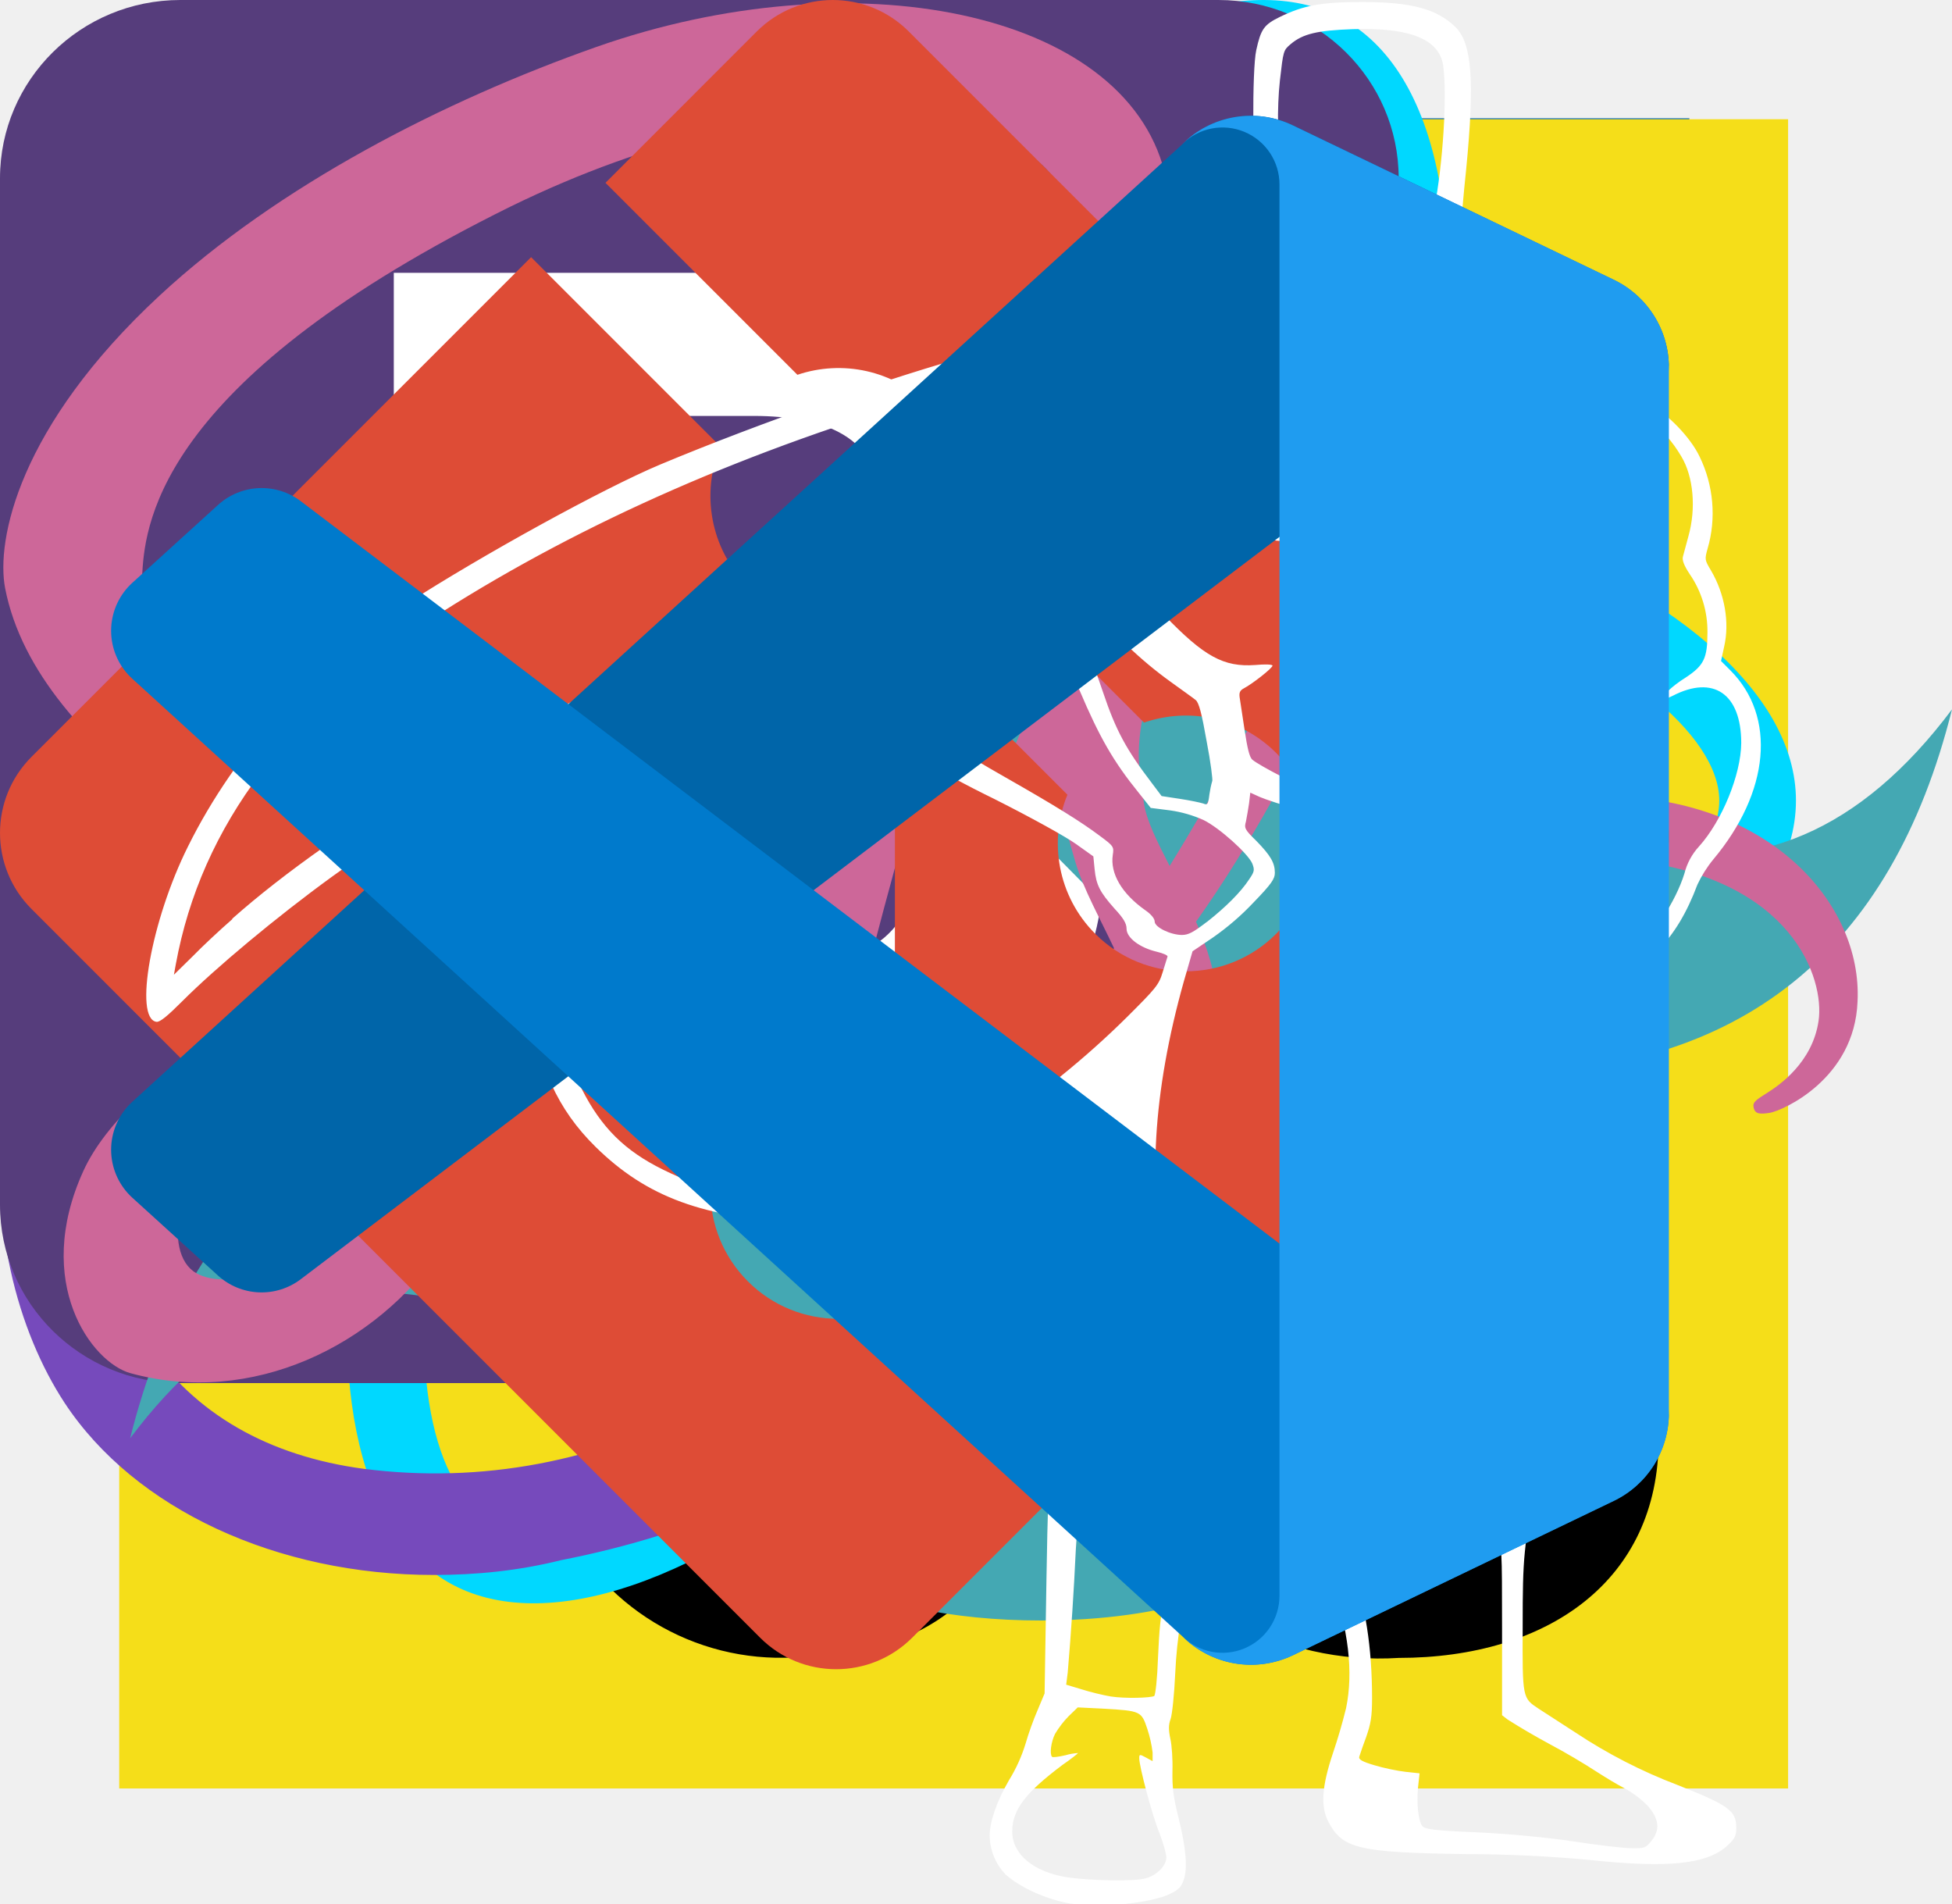
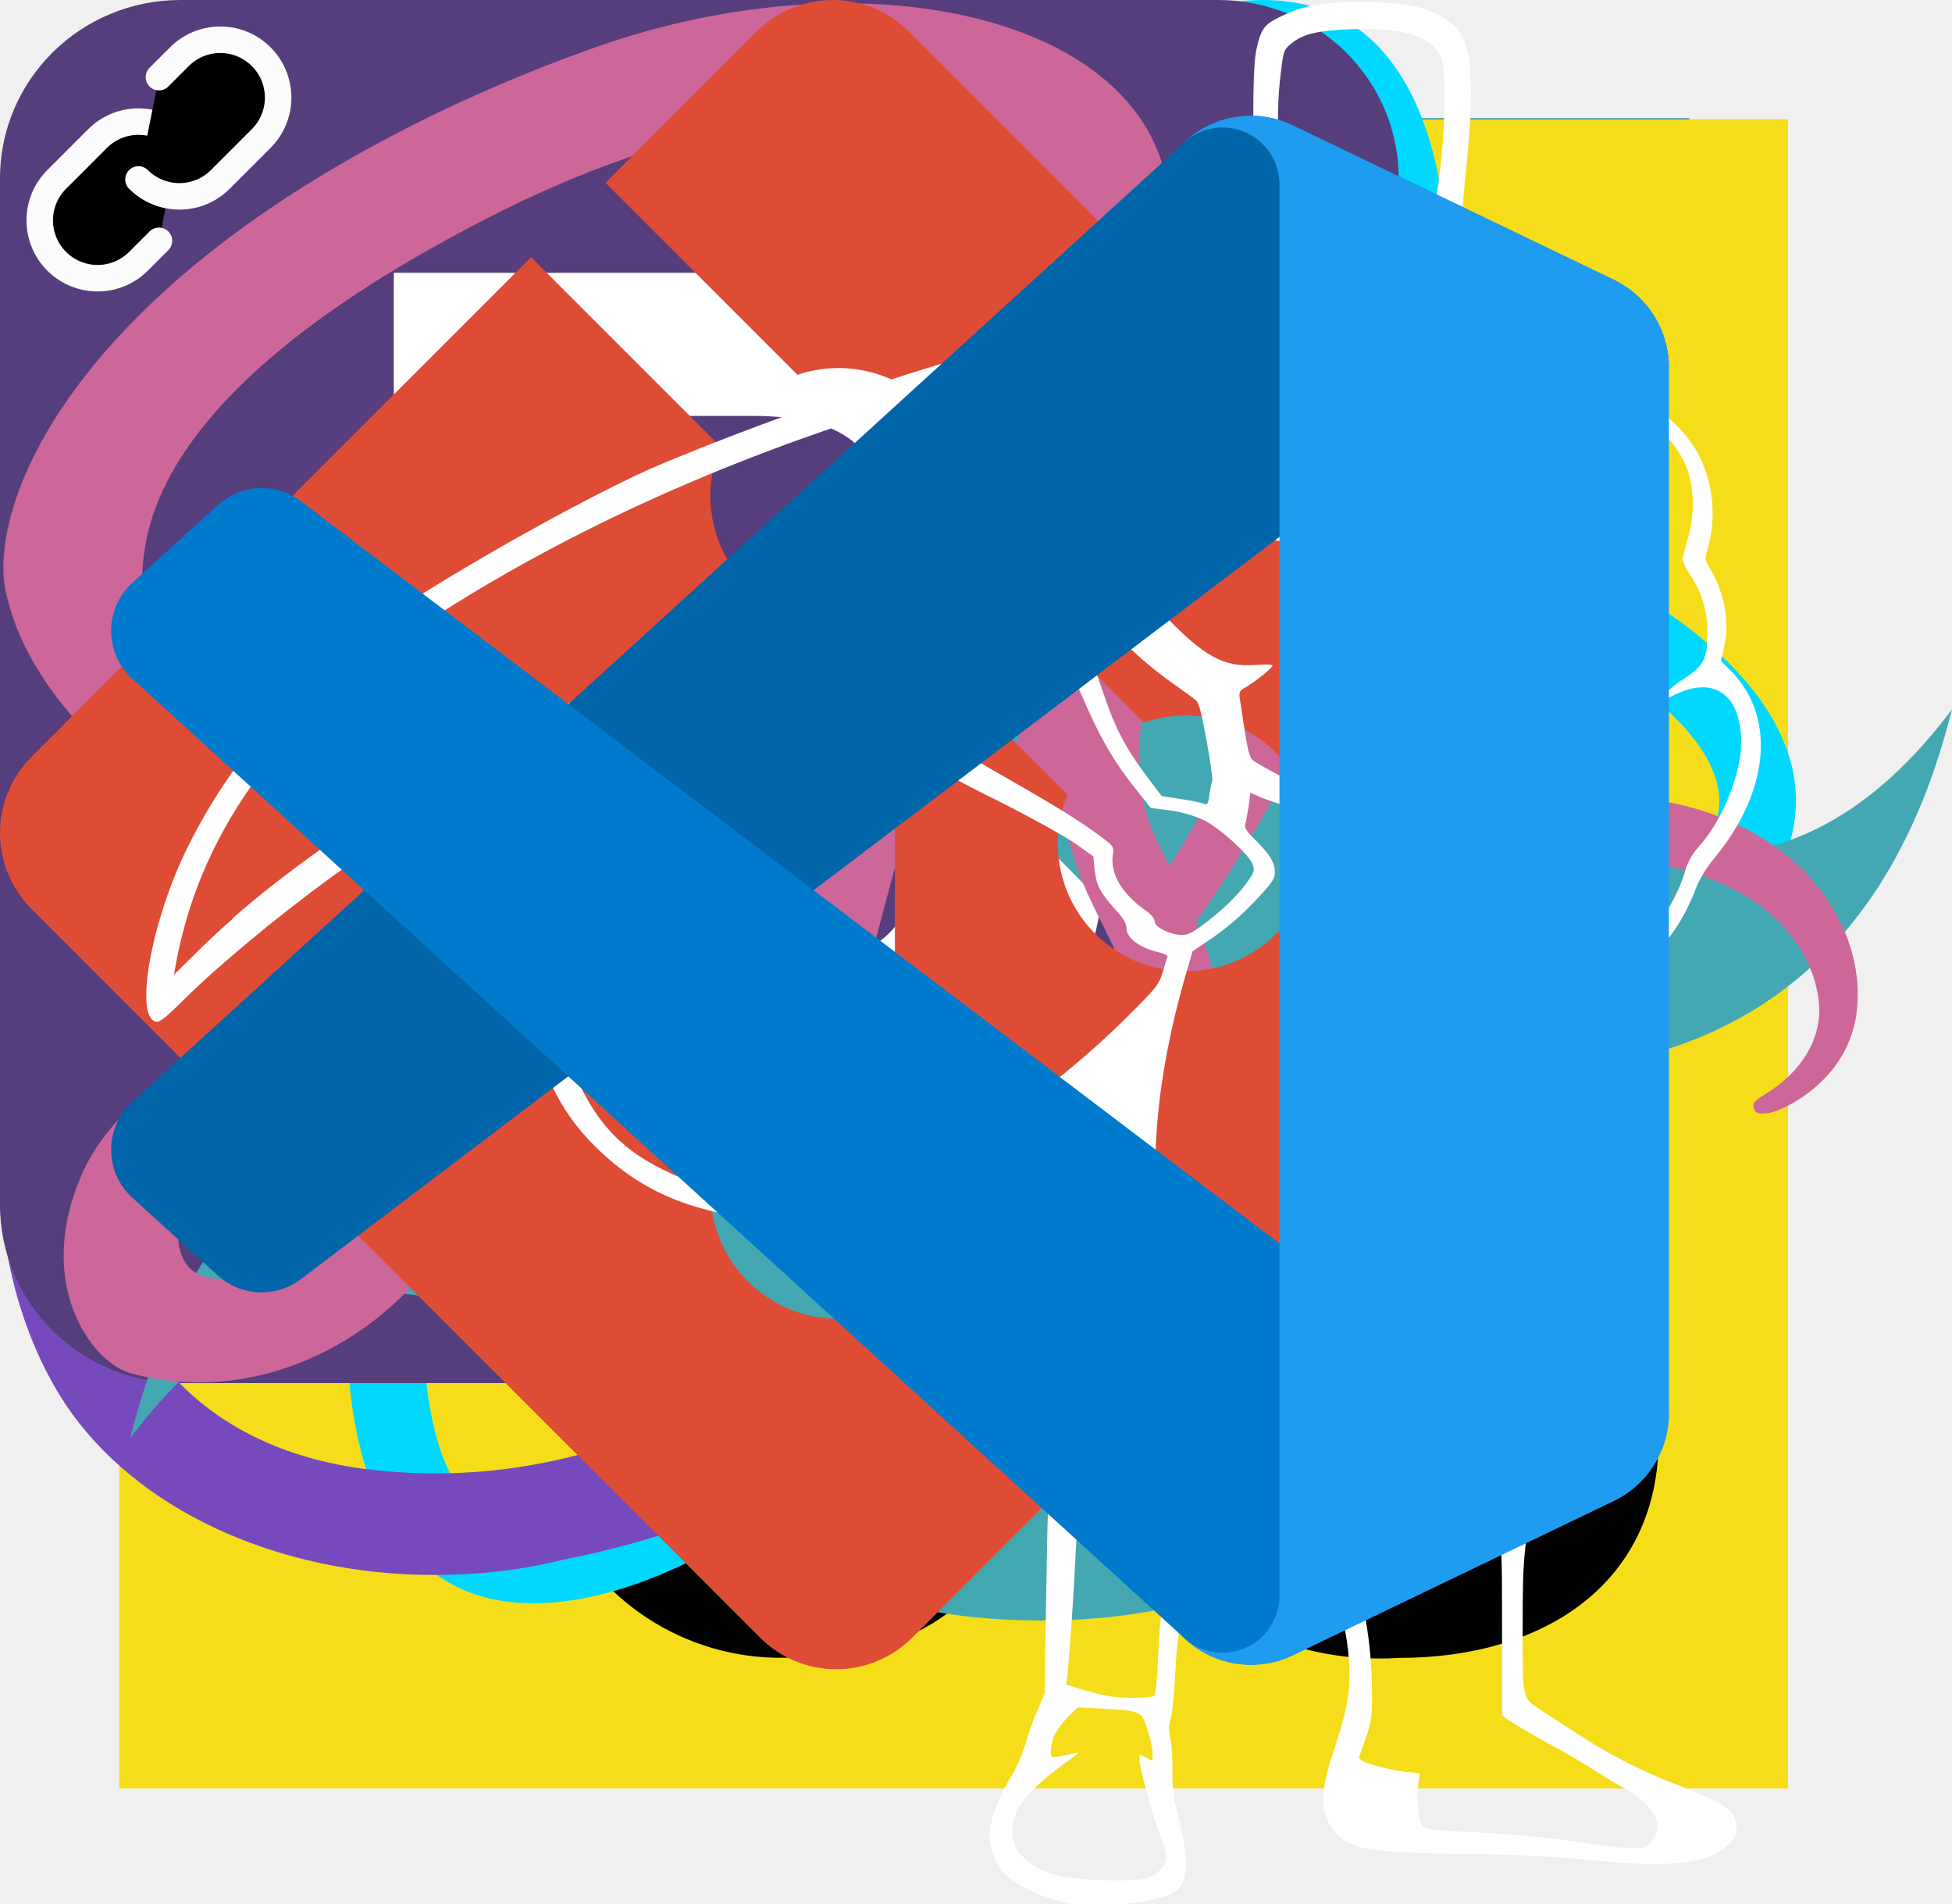
<svg xmlns="http://www.w3.org/2000/svg">
  <g id="github">
    <path d="M15.5 6C9.699 6 5 10.588 5 16.253C5 20.79 8.006 24.622 12.179 25.98C12.704 26.07 12.901 25.762 12.901 25.493C12.901 25.25 12.888 24.442 12.888 23.584C10.25 24.058 9.568 22.956 9.357 22.379C9.239 22.084 8.727 21.174 8.281 20.931C7.914 20.739 7.389 20.264 8.268 20.252C9.095 20.239 9.686 20.995 9.883 21.302C10.828 22.853 12.337 22.418 12.941 22.148C13.033 21.482 13.308 21.033 13.61 20.777C11.274 20.521 8.832 19.636 8.832 15.715C8.832 14.6 9.239 13.677 9.909 12.959C9.804 12.703 9.436 11.652 10.014 10.242C10.014 10.242 10.893 9.973 12.901 11.293C13.741 11.062 14.634 10.947 15.526 10.947C16.419 10.947 17.311 11.062 18.151 11.293C20.159 9.96 21.039 10.242 21.039 10.242C21.616 11.652 21.249 12.703 21.144 12.959C21.813 13.677 22.22 14.587 22.22 15.715C22.22 19.649 19.766 20.521 17.429 20.777C17.81 21.098 18.138 21.713 18.138 22.674C18.138 24.045 18.125 25.147 18.125 25.493C18.125 25.762 18.322 26.083 18.847 25.98C20.931 25.294 22.743 23.985 24.026 22.24C25.309 20.495 26 18.401 26 16.253C26 10.588 21.301 6 15.5 6Z" fill="#A7A7A7" />
  </g>
  <g id="linkedin">
    <path d="M4 5.719C4 4.769 4.789 4 5.763 4H26.238C27.211 4 28 4.769 28 5.719V26.281C28 27.23 27.211 28 26.238 28H5.763C4.789 28 4 27.23 4 26.281V5.719ZM11.415 24.091V13.254H7.813V24.091H11.415ZM9.614 11.773C10.87 11.773 11.652 10.942 11.652 9.901C11.629 8.838 10.871 8.029 9.639 8.029C8.405 8.029 7.6 8.839 7.6 9.901C7.6 10.942 8.382 11.773 9.591 11.773H9.614ZM16.977 24.091V18.038C16.977 17.715 17 17.39 17.096 17.16C17.356 16.513 17.948 15.842 18.945 15.842C20.248 15.842 20.768 16.835 20.768 18.294V24.091H24.37V17.875C24.37 14.545 22.594 12.997 20.224 12.997C18.313 12.997 17.456 14.047 16.977 14.787V14.824H16.953C16.96 14.812 16.968 14.799 16.977 14.787V13.254H13.377C13.421 14.271 13.377 24.091 13.377 24.091H16.977Z" fill="#A7A7A7" />
  </g>
  <g id="telegram">
    <path d="M27 15.5C27 18.55 25.788 21.475 23.632 23.632C21.475 25.788 18.55 27 15.5 27C12.45 27 9.525 25.788 7.368 23.632C5.212 21.475 4 18.55 4 15.5C4 12.45 5.212 9.525 7.368 7.368C9.525 5.212 12.45 4 15.5 4C18.55 4 21.475 5.212 23.632 7.368C25.788 9.525 27 12.45 27 15.5ZM15.913 12.49C14.794 12.956 12.557 13.919 9.205 15.379C8.662 15.595 8.376 15.808 8.35 16.015C8.307 16.364 8.745 16.502 9.342 16.69L9.593 16.769C10.18 16.96 10.97 17.183 11.38 17.192C11.754 17.201 12.169 17.048 12.628 16.732C15.76 14.617 17.377 13.549 17.478 13.526C17.55 13.509 17.651 13.489 17.717 13.549C17.784 13.608 17.777 13.722 17.77 13.752C17.727 13.937 16.006 15.536 15.116 16.364C14.839 16.623 14.642 16.805 14.602 16.847C14.513 16.938 14.423 17.027 14.331 17.114C13.785 17.64 13.377 18.034 14.353 18.678C14.823 18.989 15.2 19.243 15.575 19.499C15.983 19.778 16.391 20.055 16.92 20.403C17.054 20.49 17.183 20.583 17.308 20.672C17.784 21.011 18.214 21.316 18.742 21.267C19.049 21.238 19.367 20.951 19.528 20.088C19.909 18.052 20.658 13.64 20.83 11.821C20.841 11.67 20.834 11.518 20.812 11.369C20.798 11.248 20.739 11.136 20.648 11.057C20.517 10.966 20.361 10.92 20.202 10.923C19.771 10.93 19.105 11.162 15.913 12.49Z" fill="#A7A7A7" />
  </g>
  <g id="html">
    <path d="M22.133 102.004L13.706 7.5H106.294L97.856 101.989L59.944 112.5L22.133 102.004Z" fill="#E44F26" />
    <path d="M60 104.468L90.638 95.974L97.845 15.229H60V104.468Z" fill="#F1662A" />
    <path d="M60 50.276H44.663L43.605 38.407H60V26.816H30.938L31.215 29.929L34.061 61.867H60V50.276ZM60 80.377L59.947 80.392L47.04 76.909L46.215 67.665H34.579L36.203 85.86L59.947 92.453L60 92.438V80.377Z" fill="#EBEBEB" />
    <path d="M59.959 50.276V61.867H74.231L72.889 76.901L59.959 80.389V92.449L83.722 85.86L83.895 83.903L86.618 53.389L86.903 50.276H59.959ZM59.959 26.816V38.407H87.956L88.189 35.805L88.718 29.929L88.995 26.816H59.959Z" fill="white" />
  </g>
  <g id="css">
    <path d="M22.133 101.154L13.71 7.438H106.29L97.856 101.139L59.944 111.562L22.133 101.154Z" fill="#1572B6" />
    <path d="M60 103.597L90.638 95.174L97.845 15.102H60V103.597Z" fill="#33A9DC" />
    <path d="M60 49.054H75.338L76.395 37.284H60V25.79H89.062L88.785 28.872L85.939 60.549H60V49.054Z" fill="white" />
    <path d="M60.071 78.904L60.019 78.919L47.111 75.461L46.286 66.294H34.65L36.274 84.341L60.015 90.879L60.071 90.864V78.904Z" fill="#EBEBEB" />
    <path d="M74.351 60.062L72.956 75.453L60.03 78.912V90.871L83.79 84.341L83.966 82.4L85.98 60.062H74.351Z" fill="white" />
    <path d="M60.041 25.79V37.284H32.044L31.811 34.7L31.282 28.872L31.005 25.79H60.041ZM60 49.054V60.549H47.254L47.021 57.964L46.496 52.137L46.219 49.054H60Z" fill="#EBEBEB" />
  </g>
  <g id="js">
    <path d="M7.5 7.5H112.5V112.5H7.5V7.5Z" fill="#F5DE19" />
    <path d="M78.034 89.531C78.928 91.349 80.318 92.876 82.043 93.938C83.768 94.999 85.758 95.552 87.784 95.531C91.871 95.531 94.485 93.487 94.485 90.656C94.485 87.281 91.8 86.074 87.3 84.105L84.832 83.047C77.707 80.014 72.983 76.215 72.983 68.183C72.983 60.784 78.608 55.148 87.431 55.148C90.288 54.941 93.142 55.581 95.637 56.986C98.132 58.391 100.159 60.499 101.464 63.049L93.75 67.98C93.248 66.716 92.373 65.635 91.242 64.879C90.111 64.124 88.776 63.73 87.416 63.75C86.823 63.691 86.224 63.755 85.657 63.94C85.09 64.125 84.567 64.427 84.123 64.824C83.679 65.222 83.323 65.709 83.077 66.252C82.831 66.795 82.701 67.384 82.695 67.98C82.695 70.939 84.529 72.139 88.763 73.98L91.23 75.037C99.615 78.634 104.355 82.297 104.355 90.536C104.355 99.42 97.376 104.287 88.005 104.287C84.354 104.52 80.713 103.691 77.522 101.901C74.332 100.11 71.727 97.434 70.024 94.196L78.034 89.531ZM43.178 90.386C44.726 93.135 46.136 95.46 49.526 95.46C52.766 95.46 54.814 94.192 54.814 89.261V55.71H64.68V89.392C64.68 99.608 58.68 104.257 49.946 104.257C46.859 104.426 43.793 103.657 41.151 102.051C38.51 100.444 36.416 98.076 35.145 95.257L43.178 90.386Z" fill="black" />
  </g>
  <g id="react" clip-path="url(#clip0_2_5870)">
    <path d="M92.906 32.703C91.703 32.289 90.49 31.905 89.269 31.552C89.474 30.711 89.663 29.879 89.831 29.062C92.584 15.648 90.784 4.842 84.636 1.284C78.742 -2.127 69.102 1.43 59.366 9.933C58.406 10.773 57.468 11.637 56.552 12.524C55.939 11.934 55.315 11.356 54.68 10.789C44.477 1.696 34.249 -2.136 28.108 1.432C22.219 4.854 20.475 15.013 22.954 27.725C23.2 28.985 23.479 30.237 23.789 31.482C22.341 31.895 20.944 32.334 19.607 32.802C7.644 36.988 0.005 43.548 0.005 50.353C0.005 57.381 8.206 64.43 20.666 68.704C21.676 69.049 22.695 69.369 23.721 69.663C23.388 71.004 23.092 72.354 22.834 73.711C20.471 86.204 22.316 96.122 28.189 99.522C34.255 103.033 44.437 99.425 54.351 90.727C55.154 90.02 55.941 89.293 56.708 88.546C57.7 89.507 58.719 90.439 59.763 91.343C69.366 99.636 78.85 102.985 84.718 99.576C90.778 96.055 92.748 85.4 90.191 72.436C89.989 71.42 89.763 70.409 89.513 69.405C90.228 69.192 90.93 68.973 91.614 68.746C104.567 64.439 112.995 57.475 112.995 50.353C112.995 43.523 105.109 36.919 92.906 32.703ZM90.096 64.147C89.478 64.353 88.844 64.551 88.198 64.743C86.768 60.2 84.839 55.368 82.477 50.376C84.731 45.504 86.586 40.734 87.976 36.22C89.132 36.556 90.253 36.91 91.335 37.283C101.791 40.896 108.169 46.237 108.169 50.353C108.169 54.737 101.281 60.428 90.096 64.147ZM85.456 73.376C86.587 79.109 86.748 84.292 85.999 88.344C85.326 91.984 83.973 94.412 82.299 95.384C78.739 97.453 71.124 94.764 62.911 87.671C61.94 86.831 60.993 85.963 60.07 85.07C63.254 81.576 66.436 77.513 69.541 73.001C75.004 72.514 80.164 71.719 84.844 70.633C85.069 71.543 85.273 72.457 85.456 73.376ZM38.526 95.026C35.047 96.259 32.276 96.295 30.601 95.325C27.037 93.263 25.555 85.298 27.576 74.615C27.817 73.353 28.092 72.097 28.401 70.85C33.029 71.878 38.152 72.617 43.627 73.062C46.754 77.478 50.028 81.536 53.327 85.089C52.626 85.77 51.908 86.434 51.175 87.079C46.79 90.925 42.397 93.654 38.526 95.026ZM22.228 64.12C16.718 62.23 12.168 59.774 9.049 57.093C6.247 54.685 4.832 52.293 4.832 50.353C4.832 46.224 10.966 40.956 21.196 37.377C22.438 36.943 23.737 36.533 25.086 36.148C26.5 40.764 28.354 45.59 30.593 50.471C28.325 55.423 26.444 60.327 25.016 64.997C24.08 64.728 23.15 64.436 22.228 64.12ZM27.691 26.795C25.568 15.903 26.978 7.687 30.527 5.625C34.307 3.429 42.665 6.56 51.475 14.412C52.05 14.925 52.615 15.448 53.171 15.982C49.888 19.52 46.644 23.548 43.545 27.937C38.231 28.431 33.145 29.225 28.468 30.289C28.18 29.131 27.921 27.966 27.691 26.795V26.795ZM76.43 38.874C75.326 36.959 74.18 35.068 72.994 33.203C76.599 33.66 80.053 34.267 83.297 35.01C82.323 38.143 81.109 41.418 79.681 44.775C78.636 42.787 77.553 40.819 76.43 38.874ZM56.554 19.444C58.781 21.865 61.01 24.568 63.204 27.5C58.755 27.29 54.298 27.289 49.849 27.498C52.044 24.592 54.293 21.893 56.554 19.444ZM36.551 38.907C35.443 40.837 34.379 42.792 33.361 44.771C31.956 41.425 30.753 38.136 29.771 34.958C32.995 34.235 36.433 33.643 40.015 33.194C38.816 35.071 37.661 36.975 36.551 38.907V38.907ZM40.118 67.857C36.417 67.442 32.927 66.881 29.704 66.177C30.702 62.943 31.931 59.583 33.367 56.165C34.389 58.146 35.457 60.103 36.57 62.033C37.715 64.018 38.901 65.962 40.118 67.857ZM56.688 81.603C54.4 79.126 52.118 76.385 49.889 73.437C52.053 73.522 54.258 73.566 56.5 73.566C58.803 73.566 61.08 73.514 63.321 73.414C61.12 76.415 58.899 79.159 56.688 81.603ZM79.726 55.991C81.237 59.446 82.51 62.788 83.52 65.967C80.244 66.717 76.707 67.321 72.98 67.77C74.175 65.87 75.331 63.946 76.449 62C77.586 60.022 78.678 58.018 79.726 55.991ZM72.268 59.579C70.556 62.563 68.749 65.491 66.847 68.357C63.404 68.602 59.953 68.724 56.5 68.722C52.984 68.722 49.563 68.612 46.27 68.397C44.319 65.538 42.477 62.605 40.747 59.606H40.748C39.026 56.623 37.418 53.575 35.926 50.469C37.414 47.362 39.017 44.312 40.733 41.327L40.733 41.327C42.448 38.341 44.275 35.421 46.211 32.573C49.572 32.318 53.017 32.185 56.5 32.185H56.5C59.998 32.185 63.449 32.32 66.808 32.577C68.724 35.419 70.54 38.33 72.252 41.301C73.974 44.28 75.598 47.315 77.123 50.4C75.614 53.517 73.994 56.578 72.268 59.579ZM82.225 5.481C86.009 7.671 87.48 16.503 85.103 28.084C84.951 28.823 84.781 29.576 84.596 30.339C79.907 29.253 74.817 28.445 69.487 27.943C66.383 23.506 63.166 19.472 59.936 15.979C60.782 15.161 61.649 14.363 62.535 13.587C70.877 6.301 78.673 3.425 82.225 5.481ZM56.5 40.226C62.072 40.226 66.59 44.76 66.59 50.353C66.59 55.946 62.072 60.48 56.5 60.48C50.928 60.48 46.41 55.946 46.41 50.353C46.41 44.76 50.928 40.226 56.5 40.226Z" fill="#00D8FF" />
  </g>
  <defs>
    <clipPath id="clip0_2_5870">
      <rect width="113" height="101" fill="white" />
    </clipPath>
  </defs>
  <g>
    <path d="M72.697 69.563C76.569 69.162 79.506 65.824 79.373 61.818C79.239 57.813 75.901 54.609 71.896 54.609H71.629C67.49 54.742 64.286 58.214 64.419 62.352C64.553 64.355 65.354 66.091 66.555 67.293C62.016 76.239 55.073 82.781 44.659 88.255C37.583 91.993 30.24 93.329 22.897 92.394C16.889 91.593 12.216 88.923 9.278 84.516C5.006 77.974 4.606 70.897 8.211 63.821C10.748 58.748 14.752 55.009 17.289 53.14C16.755 51.404 15.954 48.467 15.554 46.331C-3.806 60.35 -1.803 79.309 4.072 88.255C8.477 94.931 17.423 99.07 27.303 99.07C29.973 99.07 32.643 98.803 35.313 98.136C52.403 94.797 65.354 84.65 72.697 69.563ZM96.195 53.007C86.048 41.123 71.095 34.581 54.005 34.581H51.869C50.668 32.178 48.131 30.575 45.327 30.575H45.06C40.921 30.709 37.717 34.18 37.85 38.32C37.984 42.325 41.322 45.529 45.327 45.529H45.594C48.531 45.396 51.068 43.527 52.136 40.99H54.539C64.686 40.99 74.299 43.927 82.978 49.668C89.653 54.075 94.46 59.816 97.13 66.759C99.4 72.366 99.266 77.841 96.863 82.514C93.125 89.59 86.85 93.462 78.572 93.462C73.231 93.462 68.158 91.86 65.487 90.658C64.019 91.993 61.348 94.129 59.479 95.465C65.221 98.135 71.095 99.604 76.703 99.604C89.52 99.604 98.999 92.528 102.604 85.451C106.476 77.707 106.209 64.355 96.195 53.007ZM28.371 71.832C28.505 75.838 31.842 79.042 35.847 79.042H36.115C40.254 78.909 43.458 75.437 43.324 71.298C43.191 67.292 39.853 64.088 35.847 64.088H35.581C35.313 64.088 34.913 64.088 34.646 64.221C29.172 55.142 26.902 45.262 27.704 34.581C28.237 26.57 30.908 19.627 35.581 13.885C39.453 8.945 46.929 6.542 52.003 6.409C66.155 6.141 72.163 23.766 72.564 30.842C74.299 31.243 77.237 32.178 79.239 32.845C77.637 11.216 64.286 0 51.469 0C39.452 0 28.371 8.679 23.965 21.496C17.823 38.587 21.829 55.009 29.305 67.96C28.638 68.895 28.237 70.364 28.371 71.832V71.832Z" fill="#764ABC" />
  </g>
  <g id="bootstrap" clip-path="url(#clip0_2_5874)">
    <path d="M0 75.782C0 81.978 5.08 87 11.347 87H76.653C82.92 87 88 81.977 88 75.782V11.218C88 5.022 82.92 0 76.653 0H11.347C5.08 0 0 5.023 0 11.218V75.782V75.782Z" fill="#563D7C" />
    <path d="M36.492 38.483V26.163H47.461C48.506 26.163 49.513 26.249 50.483 26.421C51.453 26.593 52.312 26.9 53.058 27.343C53.804 27.786 54.401 28.401 54.849 29.188C55.297 29.975 55.521 30.983 55.521 32.212C55.521 34.425 54.849 36.024 53.506 37.008C52.163 37.992 50.446 38.483 48.357 38.483H36.492ZM24.776 17.162V69.838H50.596C52.983 69.838 55.309 69.543 57.573 68.953C59.837 68.362 61.851 67.453 63.617 66.223C65.383 64.993 66.789 63.407 67.834 61.465C68.879 59.522 69.401 57.222 69.401 54.566C69.401 51.271 68.592 48.455 66.975 46.119C65.359 43.783 62.908 42.147 59.625 41.213C62.013 40.082 63.816 38.631 65.035 36.86C66.254 35.09 66.864 32.877 66.864 30.22C66.864 27.761 66.453 25.696 65.632 24.023C64.811 22.351 63.655 21.011 62.162 20.003C60.67 18.994 58.879 18.269 56.789 17.826C54.7 17.383 52.386 17.162 49.849 17.162H24.776ZM36.492 60.837V46.377H49.252C51.789 46.377 53.829 46.955 55.372 48.111C56.914 49.267 57.685 51.197 57.685 53.902C57.685 55.28 57.449 56.411 56.976 57.296C56.503 58.181 55.869 58.882 55.073 59.399C54.277 59.915 53.356 60.284 52.312 60.505C51.267 60.726 50.173 60.837 49.028 60.837H36.492Z" fill="white" />
  </g>
  <defs>
    <clipPath id="clip0_2_5874">
      <rect width="88" height="87" fill="white" />
    </clipPath>
  </defs>
  <g id="tailwind">
    <path d="M36.844 56.084C40.665 40.801 50.217 33.159 65.5 33.159C88.425 33.159 91.291 50.353 102.753 53.219C110.395 55.129 117.081 52.264 122.812 44.622C118.992 59.905 109.44 67.547 94.156 67.547C71.231 67.547 68.366 50.353 56.903 47.487C49.261 45.577 42.575 48.443 36.844 56.084ZM8.188 90.472C12.008 75.189 21.56 67.547 36.844 67.547C59.769 67.547 62.634 84.741 74.097 87.606C81.739 89.517 88.425 86.651 94.156 79.009C90.335 94.293 80.783 101.934 65.5 101.934C42.575 101.934 39.709 84.741 28.247 81.875C20.605 79.965 13.919 82.83 8.188 90.472Z" fill="#44A8B3" />
  </g>
  <g id="sass" clip-path="url(#clip0_2_5872)">
    <path d="M100.673 50.077C96.603 50.097 93.065 51.069 90.103 52.506C89.016 50.372 87.93 48.471 87.738 47.076C87.525 45.449 87.269 44.456 87.525 42.512C87.781 40.568 88.931 37.8 88.91 37.589C88.889 37.378 88.654 36.385 86.31 36.364C83.966 36.343 81.941 36.807 81.707 37.42C81.472 38.033 81.025 39.427 80.727 40.864C80.322 42.977 76.039 50.52 73.588 54.471C72.799 52.929 72.117 51.577 71.968 50.499C71.755 48.872 71.499 47.879 71.755 45.935C72.011 43.991 73.162 41.224 73.14 41.012C73.119 40.801 72.884 39.807 70.54 39.787C68.196 39.765 66.171 40.23 65.937 40.843C65.703 41.456 65.447 42.892 64.957 44.287C64.467 45.682 58.777 58.275 57.285 61.529C56.682 62.845 56.05 64.149 55.389 65.438C55.389 65.438 55.367 65.501 55.303 65.607C55.095 66.011 54.882 66.412 54.664 66.811V66.832C54.344 67.403 54.004 67.931 53.833 67.931C53.705 67.931 53.471 66.41 53.876 64.339C54.728 59.965 56.752 53.162 56.731 52.929C56.731 52.802 57.115 51.619 55.41 51.006C53.748 50.393 53.151 51.407 53.002 51.407C52.853 51.407 52.746 51.767 52.746 51.767C52.746 51.767 54.6 44.118 49.209 44.118C45.842 44.118 41.196 47.773 38.894 51.069C36.278 52.481 33.664 53.897 31.052 55.317C29.795 56.014 28.495 56.711 27.28 57.366C27.195 57.282 27.11 57.176 27.024 57.092C20.503 50.182 8.442 45.301 8.953 36.026C9.145 32.645 10.317 23.77 32.118 12.995C50.061 4.226 64.339 6.656 66.811 12.044C70.348 19.735 59.161 34.018 40.62 36.089C33.545 36.871 29.837 34.166 28.9 33.152C27.92 32.095 27.77 32.032 27.408 32.243C26.811 32.561 27.195 33.511 27.408 34.06C27.962 35.497 30.242 38.033 34.099 39.28C37.509 40.378 45.799 40.991 55.836 37.145C67.067 32.835 75.847 20.855 73.268 10.818C70.689 0.634 53.641 -2.725 37.509 2.958C27.92 6.339 17.52 11.664 10.04 18.594C1.154 26.834 -0.253 33.997 0.322 36.998C2.39 47.647 17.201 54.577 23.125 59.712C22.826 59.88 22.549 60.029 22.315 60.156C19.353 61.613 8.058 67.466 5.245 73.657C2.049 80.672 5.757 85.701 8.208 86.376C15.815 88.469 23.636 84.708 27.834 78.495C32.032 72.283 31.521 64.212 29.582 60.514C29.56 60.472 29.539 60.43 29.496 60.388C30.264 59.944 31.052 59.479 31.819 59.035C33.23 58.209 34.658 57.413 36.103 56.648C35.378 58.613 34.845 60.958 34.59 64.339C34.27 68.311 35.91 73.467 38.063 75.495C39.022 76.383 40.151 76.404 40.876 76.404C43.391 76.404 44.52 74.333 45.778 71.882C47.312 68.882 48.697 65.395 48.697 65.395C48.697 65.395 46.971 74.819 51.66 74.819C53.364 74.819 55.09 72.621 55.858 71.502V71.523C55.858 71.523 55.9 71.459 55.986 71.311C56.156 71.037 56.262 70.867 56.262 70.867V70.826C56.944 69.642 58.479 66.959 60.759 62.501C63.7 56.754 66.534 49.57 66.534 49.57C66.534 49.57 66.79 51.323 67.663 54.239C68.175 55.951 69.24 57.831 70.093 59.648C69.411 60.599 68.985 61.127 68.985 61.127L69.006 61.148C68.452 61.867 67.855 62.648 67.195 63.41C64.872 66.156 62.102 69.305 61.718 70.213C61.27 71.29 61.377 72.072 62.23 72.706C62.847 73.171 63.955 73.234 65.085 73.171C67.174 73.023 68.644 72.516 69.368 72.199C70.498 71.798 71.819 71.185 73.055 70.276C75.335 68.607 76.72 66.219 76.593 63.071C76.528 61.339 75.953 59.606 75.25 57.979C75.463 57.683 75.655 57.387 75.868 57.092C79.469 51.872 82.261 46.146 82.261 46.146C82.261 46.146 82.517 47.9 83.391 50.816C83.817 52.295 84.691 53.901 85.457 55.464C82.069 58.19 79.981 61.359 79.235 63.43C77.893 67.276 78.936 69.008 80.918 69.41C81.813 69.6 83.092 69.177 84.03 68.776C85.223 68.396 86.63 67.741 87.972 66.769C90.253 65.1 92.447 62.775 92.32 59.627C92.255 58.19 91.872 56.774 91.339 55.401C94.216 54.218 97.924 53.563 102.655 54.112C112.799 55.295 114.802 61.571 114.418 64.212C114.035 66.853 111.904 68.29 111.201 68.734C110.497 69.178 110.263 69.325 110.327 69.642C110.412 70.107 110.753 70.086 111.35 70.001C112.181 69.854 116.678 67.867 116.869 63.008C117.189 56.796 111.222 50.013 100.673 50.077ZM22.421 76.235C19.054 79.869 14.366 81.242 12.342 80.08C10.168 78.833 11.02 73.467 15.155 69.621C17.669 67.276 20.908 65.099 23.061 63.768C23.551 63.472 24.276 63.05 25.149 62.522C25.298 62.437 25.384 62.395 25.384 62.395L25.895 62.078C27.408 67.571 25.959 72.41 22.421 76.235ZM46.928 59.712C45.756 62.543 43.306 69.79 41.814 69.389C40.535 69.051 39.747 63.557 41.558 58.127C42.474 55.401 44.414 52.147 45.543 50.88C47.376 48.851 49.401 48.175 49.89 48.999C50.509 50.077 47.653 57.937 46.928 59.712ZM67.152 69.304C66.662 69.558 66.193 69.727 65.98 69.6C65.831 69.515 66.193 69.177 66.193 69.177C66.193 69.177 68.729 66.473 69.731 65.247C70.306 64.529 70.988 63.684 71.713 62.733V63.008C71.713 66.241 68.558 68.417 67.152 69.304H67.152ZM82.751 65.776C82.389 65.522 82.453 64.677 83.667 62.036C84.136 61 85.244 59.268 87.141 57.599C87.354 58.275 87.504 58.93 87.482 59.542C87.461 63.621 84.52 65.142 82.751 65.776Z" fill="#CD6799" />
  </g>
  <defs>
    <clipPath id="clip0_2_5872">
      <rect width="117" height="87" fill="white" />
    </clipPath>
  </defs>
  <g id="git" clip-path="url(#clip0_2_5868)">
    <path d="M103.02 47.822L57.176 1.98C54.537 -0.66 50.255 -0.66 47.613 1.98L38.094 11.5L50.17 23.576C52.976 22.628 56.194 23.264 58.431 25.501C60.679 27.753 61.311 30.998 60.339 33.813L71.978 45.452C74.793 44.482 78.042 45.109 80.291 47.362C83.434 50.504 83.434 55.596 80.291 58.74C77.147 61.884 72.055 61.884 68.909 58.74C66.545 56.373 65.961 52.901 67.158 49.989L56.305 39.135L56.303 67.697C57.09 68.086 57.809 68.6 58.431 69.219C61.574 72.361 61.574 77.453 58.431 80.6C55.287 83.742 50.193 83.742 47.053 80.6C43.91 77.453 43.91 72.361 47.053 69.219C47.807 68.466 48.702 67.869 49.687 67.463V38.635C48.7 38.232 47.805 37.635 47.053 36.879C44.672 34.501 44.1 31.007 45.32 28.083L33.415 16.177L1.981 47.61C-0.66 50.252 -0.66 54.535 1.981 57.175L47.826 103.018C50.465 105.658 54.746 105.658 57.389 103.018L103.019 57.388C105.66 54.747 105.66 50.462 103.019 47.822" fill="#DE4C36" />
  </g>
  <defs>
    <clipPath id="clip0_2_5868">
      <rect width="105" height="105" fill="white" />
    </clipPath>
  </defs>
  <g id="greensock">
    <path d="M67.365 119.745C65.801 119.471 64.181 118.729 63.263 117.907C62.639 117.253 62.283 116.389 62.265 115.485C62.265 114.566 62.734 113.276 63.476 111.99C63.926 111.266 64.279 110.486 64.53 109.665C64.688 109.099 65.017 108.18 65.272 107.595L65.722 106.522L65.839 99.356C65.899 95.392 66.015 91.721 66.112 91.151C66.368 89.509 66.795 87.907 67.361 86.347L67.793 85.312L67.166 84.941C66.6 84.589 66.131 84.101 64.275 81.892C61.991 79.196 58.984 77.711 54.724 77.205C53.336 77.07 51.93 76.969 50.524 76.912C44.273 76.62 40.699 75.311 37.477 72.146C35.074 69.784 33.825 67.027 33.319 62.966C32.636 57.476 31.875 54.664 30.469 52.38C30.122 51.816 29.723 51.286 29.276 50.797L28.71 50.231L27.461 51.034C26.779 51.484 25.819 52.05 25.35 52.305C23.786 53.164 22.301 54.12 20.876 55.155C17.381 57.694 13.571 60.877 11.482 62.966C10.545 63.904 10.057 64.312 9.84 64.275C8.415 64.061 9.506 57.889 11.831 53.239C14.801 47.242 19.8 41.715 25.582 37.984C30.33 34.916 38.006 30.697 41.557 29.212C47.865 26.576 56.029 23.722 61.616 22.2C62.79 21.866 63.51 21.574 63.998 21.244C65.093 20.482 66.165 20.111 67.395 20.092C68.43 20.074 68.528 20.055 69.525 19.387C70.699 18.626 71.047 18.585 72.221 18.997L72.983 19.271L73.92 18.626L74.858 18L76.204 18.019C77.239 18.037 77.707 18 78.157 17.805C78.724 17.55 78.743 17.512 78.9 16.575C79.252 14.542 79.29 13.526 79.076 12.296C78.802 10.676 78.765 4.387 79.039 3.154C79.331 1.826 79.526 1.552 80.524 1.065C82.009 0.341 83.123 0.127 85.68 0.127C88.804 0.127 90.386 0.559 91.56 1.691C92.614 2.707 92.79 5.089 92.243 10.676C91.909 13.897 91.871 14.797 91.969 16.905C92.006 18.251 92.104 19.522 92.145 19.699C92.224 20.032 92.302 20.051 93.435 20.07C94.549 20.089 94.744 20.149 95.797 20.696C96.814 21.225 97.575 21.87 97.733 22.339C97.751 22.436 97.927 22.436 98.239 22.339C98.843 22.162 99.371 22.357 99.802 22.886C100.057 23.22 100.211 23.276 100.8 23.276C101.602 23.276 101.895 23.471 102.559 24.45C102.869 24.889 103.295 25.234 103.789 25.447C104.884 25.995 106.369 27.517 106.935 28.729C107.812 30.525 107.989 32.614 107.441 34.489C107.246 35.194 107.246 35.212 107.655 35.895C108.514 37.361 108.829 39.157 108.476 40.68L108.281 41.58L108.866 42.165C111.776 45.075 111.345 49.822 107.794 54.06C107.397 54.544 107.062 55.076 106.796 55.642C106.114 57.457 105.33 58.729 104.317 59.782L103.282 60.836H102.229C101.175 60.836 99.69 60.484 98.79 60.015C98.419 59.82 98.4 59.82 98.479 60.052C98.715 60.911 99.3 64.406 99.495 66.341C99.806 69.311 99.709 73.627 99.3 75.484C99.001 76.859 98.501 78.182 97.815 79.41C97.425 80.036 97.406 80.171 97.481 80.932C97.597 82.005 97.346 83.805 96.915 84.994C96.386 86.381 96.191 87.026 96.075 87.727C95.978 88.331 95.978 88.331 96.409 88.331C96.975 88.331 97.286 88.665 97.286 89.329C97.286 89.621 97.031 91.204 96.72 92.824C95.861 97.376 95.801 97.882 95.801 102.296C95.782 106.849 95.782 106.807 96.817 107.49L99.142 108.994C101.143 110.321 103.285 111.422 105.529 112.275C108.791 113.565 109.241 113.895 109.241 114.99C109.241 115.477 109.144 115.654 108.735 116.044C107.486 117.255 105.022 117.529 100.061 117C97.483 116.758 94.895 116.635 92.306 116.629C85.47 116.531 84.472 116.295 83.576 114.596C83.07 113.621 83.168 112.35 83.869 110.261C84.18 109.342 84.454 108.405 84.69 107.449C85.159 105.184 84.847 102.487 83.752 99.442L82.815 96.844C81.896 94.207 81.39 89.381 81.938 88.29C82.035 88.076 82.211 88.035 82.68 88.054L83.265 88.114L83.752 87.097C84.124 86.295 84.532 85.77 85.646 84.656L87.071 83.231L86.993 82.312C86.933 81.435 85.781 77.175 85.624 77.194C85.564 77.194 85.252 77.625 84.9 78.169C84.041 79.459 82.147 81.45 81.071 82.174C80.603 82.485 80.213 82.856 80.213 82.976C80.194 83.505 79.744 84.54 79.196 85.26C78.668 85.965 78.63 86.081 78.709 86.704C78.844 87.622 78.551 90.57 78.203 92.115C77.886 93.262 77.454 94.374 76.912 95.434C75.566 98.227 74.55 100.725 74.295 101.88C74.111 102.992 73.993 104.114 73.942 105.24C73.882 106.567 73.748 107.857 73.65 108.131C73.515 108.502 73.515 108.795 73.631 109.361C73.729 109.77 73.789 110.689 73.766 111.412C73.748 112.41 73.826 113.055 74.119 114.225C74.625 116.216 74.722 117.469 74.49 118.211C74.332 118.68 74.179 118.856 73.65 119.111C72.476 119.715 69.157 120.049 67.361 119.737L67.365 119.745ZM72.109 118.144C72.791 117.949 73.38 117.364 73.38 116.835C73.38 116.599 73.185 115.916 72.949 115.312C72.48 114.161 71.677 111.112 71.677 110.606C71.677 110.351 71.696 110.332 72.086 110.546L72.517 110.782V110.235C72.455 109.73 72.343 109.233 72.184 108.75C71.812 107.636 71.775 107.617 69.409 107.479L67.808 107.4L67.222 107.966C66.901 108.297 66.619 108.665 66.382 109.061C66.127 109.567 66.03 110.332 66.188 110.505C66.225 110.565 66.619 110.505 67.046 110.407C67.3 110.332 67.562 110.287 67.826 110.272C67.826 110.291 67.395 110.644 66.851 111.015C64.507 112.774 63.686 113.846 63.686 115.215C63.686 116.64 65.032 117.754 67.144 118.087C68.588 118.301 71.4 118.361 72.105 118.147L72.109 118.144ZM103.886 115.819C104.471 115.114 104.392 114.394 103.65 113.572C103.219 113.141 102.731 112.77 102.184 112.477C101.636 112.185 101.089 111.851 100.541 111.502C99.551 110.861 98.534 110.261 97.493 109.706C96.593 109.219 95.715 108.709 94.856 108.165L94.504 107.891V102.521C94.504 97.23 94.485 97.151 94.211 97.23C92.843 97.601 90.578 97.778 87.709 97.717L84.604 97.68L85.054 98.775C85.894 100.845 86.325 103.62 86.325 106.804C86.325 107.996 86.246 108.424 85.954 109.264C85.796 109.672 85.661 110.085 85.522 110.494C85.463 110.67 85.68 110.805 86.479 111.041C87.064 111.217 87.922 111.394 88.414 111.45L89.314 111.547L89.216 112.447C89.119 113.464 89.235 114.536 89.49 114.87C89.647 115.065 90.233 115.144 92.948 115.26C94.999 115.357 97.226 115.571 98.981 115.826C100.504 116.062 102.146 116.257 102.634 116.257C103.455 116.276 103.534 116.239 103.882 115.826L103.886 115.819ZM72.619 106.68C72.698 106.62 72.814 105.566 72.855 104.317C73.013 100.822 73.147 100.312 74.906 96.367C76.35 93.146 77.115 90.139 77.055 88.009L77.017 86.737L76.47 87.266C75.338 88.399 76.118 86.621 77.468 85.039C78.484 83.827 78.836 83.164 78.99 82.091C79.069 81.66 79.226 81.446 79.89 80.94C82.374 79.064 84.287 76.535 85.418 73.635C85.691 72.93 86.392 70.53 86.981 68.302C88.076 64.181 88.661 62.404 89.19 61.642C89.385 61.35 89.464 61.29 89.426 61.485C89.143 62.532 88.921 63.595 88.763 64.669C88.605 65.625 88.312 67.5 88.118 68.809C87.746 71.486 87.356 73.204 86.828 74.531L86.475 75.431L87.412 77.854C88.388 80.332 88.838 82.132 88.916 83.869L88.976 84.844L88.215 85.001C87.21 85.179 86.314 85.74 85.714 86.565C85.05 87.521 84.679 88.305 84.855 88.477C84.934 88.556 85.89 88.732 86.985 88.867C88.684 89.062 89.329 89.062 91.575 88.927C92.55 88.89 93.51 88.792 94.466 88.654C94.68 88.575 94.897 88.147 95.246 87.034C96.049 84.476 96.203 83.576 96.105 81.78L96.026 80.197L96.435 79.669C97.391 78.457 98.134 76.271 98.445 73.71C98.816 70.586 98.134 64.042 96.862 58.417C96.259 55.74 96.004 54.139 96.004 52.969V51.934L95.047 52.031C91.609 52.402 87.45 52.305 84.911 51.776C83.524 51.502 80.029 50.467 79.267 50.134L78.664 49.86L78.585 50.542C78.525 50.914 78.469 51.285 78.39 51.675C78.274 52.084 78.311 52.181 79.035 52.886C79.935 53.805 80.209 54.274 80.209 54.896C80.209 55.286 79.995 55.601 78.9 56.734C78.115 57.572 77.244 58.324 76.301 58.98L75.03 59.839L74.483 61.732C72.529 68.666 72.157 74.974 73.448 79.485L73.759 80.617L73.132 81.397C70.789 84.345 69.401 86.591 69.188 87.844C69.062 88.46 68.919 89.073 68.756 89.681C68.25 91.616 67.856 94.447 67.684 97.515C67.564 100.083 67.395 102.648 67.177 105.21L67.08 105.971L68.055 106.264C68.603 106.44 69.424 106.635 69.892 106.714C70.77 106.849 72.394 106.811 72.645 106.676L72.619 106.68ZM91.582 95.936C93.105 95.839 94.493 95.602 94.766 95.37C94.882 95.291 95.021 94.882 95.059 94.47L95.156 93.727L93.945 94.001C92.989 94.196 92.032 94.312 91.073 94.391C88.766 94.489 86.445 94.429 84.157 94.196C83.396 94.08 83.396 94.08 83.629 95.074C83.824 95.816 83.865 95.854 85.856 95.992C87.184 96.109 89.04 96.09 91.579 95.932L91.582 95.936ZM90.311 92.539C92.302 92.362 94.785 91.935 95.272 91.68C95.43 91.601 95.565 91.309 95.625 90.975L95.801 89.94L95.899 89.452L95.411 89.55C93.244 90 91.601 90.135 88.32 90.135C85.118 90.135 84.746 90.116 83.906 89.824C83.583 89.688 83.24 89.608 82.89 89.587C82.755 89.666 82.733 90.78 82.853 91.56C82.931 92.029 83.01 92.107 83.479 92.242C84.964 92.651 87.465 92.749 90.315 92.516L90.311 92.539ZM54.064 74.921C59.062 73.477 65.606 69.236 70.957 63.926C72.698 62.186 72.911 61.954 73.144 61.174L73.455 60.176C73.493 60.097 73.181 59.962 72.772 59.865C71.7 59.61 70.879 58.987 70.879 58.421C70.879 58.087 70.684 57.757 70.118 57.15C69.199 56.115 68.966 55.665 68.869 54.671L68.79 53.869L67.695 53.089C67.069 52.639 64.882 51.427 62.557 50.257C60.787 49.394 59.054 48.456 57.364 47.445C55.41 46.136 54.101 44.572 53.359 42.72C53.224 42.349 53.047 42.037 52.987 42.037C52.83 42.037 48.435 46.275 46.56 48.266C41.932 53.149 38.749 57.386 36.735 61.312C36.229 62.287 35.681 63.442 35.524 63.87L35.231 64.65L35.584 65.959C35.797 66.664 36.248 67.815 36.6 68.497C37.83 70.92 39.296 72.382 41.719 73.575C44.318 74.865 46.62 75.315 50.468 75.255C52.538 75.236 53.145 75.176 54.06 74.903L54.064 74.921ZM14.61 57.791C17.891 54.881 22.421 51.697 27.971 48.397C31.605 46.23 45.649 39.199 52.114 36.326C53.288 35.797 54.341 35.31 54.458 35.254C54.574 35.175 54.907 34.335 55.219 33.397C56.587 29.062 57.27 28.204 59.749 27.637C60.06 27.559 60.139 27.461 60.139 27.15C60.139 26.584 60.529 25.275 60.862 24.69C61.117 24.24 61.117 24.221 60.9 24.281C60.765 24.319 59.944 24.555 59.085 24.81C47.171 28.249 36.761 32.816 27.776 38.52C18.188 44.614 12.66 51.919 11.059 60.667L10.943 61.312L12.116 60.161C12.742 59.516 13.875 58.462 14.617 57.817L14.61 57.791ZM102.99 59.452C103.946 58.965 105.431 56.719 105.979 54.941C106.136 54.315 106.447 53.73 106.897 53.242C108.341 51.641 109.534 48.731 109.552 46.74C109.552 43.635 107.794 42.442 105.236 43.77C104.902 43.927 104.632 44.044 104.591 44.006C104.456 43.871 105.176 43.166 106.057 42.619C107.209 41.857 107.426 41.407 107.426 39.787C107.443 38.478 107.054 37.196 106.312 36.116C105.96 35.587 105.825 35.239 105.881 35.021L106.234 33.712C106.721 31.972 106.545 29.981 105.784 28.714C104.651 26.801 103.264 25.864 101.329 25.706L100.196 25.627L100.86 26.37C102.832 28.5 103.789 31.174 103.399 33.461C103.204 34.635 103.027 34.867 101.895 35.317L101.231 35.591L101.31 36.491C101.445 37.957 101.194 39.03 100.256 41.002C99.787 42 99.435 42.896 99.476 42.994C99.593 43.327 100.882 43.95 101.899 44.205L102.896 44.441L102.27 44.655C101.449 44.91 101.272 45.281 101.272 46.627C101.272 47.857 101.449 48.367 102.345 49.714C102.754 50.299 103.027 50.906 103.069 51.255C103.147 51.802 103.129 51.84 102.679 51.997C102.169 52.141 101.644 52.226 101.115 52.252C99.278 52.369 99.142 52.429 98.321 53.209C97.579 53.914 97.56 53.951 97.56 54.731C97.56 55.804 97.969 57.975 98.224 58.267C98.558 58.62 100.41 59.539 101.134 59.674C101.758 59.83 102.418 59.754 102.99 59.46V59.452ZM75.938 57.99C77.13 57.052 78.067 56.115 78.593 55.312C78.926 54.825 78.945 54.727 78.787 54.315C78.514 53.689 76.718 52.069 75.72 51.581C75.055 51.283 74.352 51.08 73.631 50.977L72.401 50.82L71.64 49.864C70.058 47.91 69.18 46.387 67.927 43.436C66.832 40.935 65.876 39.472 64.354 38.025C63.727 37.44 63.281 36.952 63.319 36.952C63.398 36.952 64.14 37.324 64.999 37.774C66.424 38.535 66.6 38.595 67.245 38.497C69.57 38.224 71.621 35.55 72.364 31.8C72.578 30.746 73.009 29.67 73.459 29.025C73.478 29.006 74.377 29.591 75.431 30.352C78.109 32.246 78.694 32.539 80.216 32.599C81.214 32.636 81.78 32.561 83.576 32.13C87.405 31.192 91.545 30.821 94.065 31.155C95.49 31.35 97.541 31.976 99.064 32.696C100.567 33.401 100.86 33.439 101.347 33.007C101.756 32.655 101.756 32.599 101.756 31.29C101.737 29.355 101.032 27.266 99.96 26.017C99.412 25.372 97.871 24.319 96.345 23.516C95.802 23.228 95.262 22.936 94.725 22.639C94.001 22.207 93.184 22.267 90.956 22.852C88.376 23.516 87.694 23.516 84.746 22.755C82.245 22.129 82.091 22.11 79.627 22.5C78.319 22.695 75.037 22.579 73.942 22.286C73.395 22.129 72.847 21.975 72.323 21.78C71.366 21.409 69.705 21.349 68.201 21.622C65.213 22.151 62.947 23.771 62.126 25.976C61.695 27.09 61.755 27.619 62.321 27.967C63.221 28.534 64.41 30.079 64.41 30.682C64.41 30.72 64.118 30.469 63.784 30.116C62.944 29.239 62.182 28.845 61.282 28.845C60.7 28.861 60.134 29.04 59.648 29.36C59.161 29.681 58.774 30.131 58.53 30.66C58.267 31.35 58.045 32.055 57.866 32.771C57.319 34.762 56.831 35.82 55.796 37.226C54.877 38.497 54.742 39.064 55.072 40.489C55.894 44.081 57.319 45.529 63.274 48.907C66.397 50.685 67.999 51.682 69.172 52.56C70.073 53.224 70.091 53.265 70.013 53.771C69.836 54.945 70.579 56.212 72.045 57.247C72.416 57.502 72.649 57.776 72.649 57.971C72.649 58.324 73.646 58.811 74.366 58.811C74.775 58.811 75.09 58.635 75.93 57.99H75.938ZM100.02 51.405C102.285 51.484 102.401 51.307 101.194 49.901C99.922 48.435 99.574 47.246 100.042 45.937L100.237 45.431L99.435 45.041C99.161 44.906 98.888 44.767 98.614 44.67C98.479 45.199 98.34 45.705 98.224 46.234C97.931 47.426 97.579 50.512 97.56 51.821C97.56 51.937 97.755 51.9 98.089 51.686C98.558 51.412 98.794 51.375 100.024 51.412L100.02 51.405ZM92.422 51.289C93.791 51.21 95.198 51.112 95.569 51.052L96.251 50.955L96.33 48.709C96.446 45.506 96.915 43.612 98.302 40.582C99.278 38.434 99.709 36.559 99.495 35.152C99.416 34.549 99.379 34.507 98.558 34.155C97.054 33.558 95.488 33.131 93.889 32.884C92.347 32.67 87.814 32.786 86.115 33.12C85.41 33.236 84.124 33.51 83.265 33.724C81.135 34.211 80.002 34.155 78.382 33.45C76.781 32.745 75.765 32.104 74.809 31.204C74.047 30.499 73.969 30.461 73.774 30.697C73.616 30.874 73.537 31.402 73.481 32.535C73.421 34.275 73.147 35.19 72.386 36.42C72.217 36.673 72.073 36.942 71.955 37.222C71.955 37.282 72.54 37.965 73.264 38.707C75.765 41.306 76.995 41.97 78.968 41.831C79.612 41.771 80.062 41.794 80.062 41.869C80.062 42.026 78.791 43.02 78.266 43.294C78.011 43.429 77.955 43.567 77.993 43.86L78.304 45.911C78.48 47.085 78.615 47.629 78.791 47.786C79.26 48.176 81.683 49.429 83.205 50.051C85.196 50.854 86.291 51.146 87.814 51.281C89.689 51.439 89.726 51.439 92.422 51.281V51.289ZM76.271 49.14C76.309 49.08 76.174 47.947 75.919 46.639C75.608 44.861 75.431 44.216 75.236 44.04C75.101 43.924 74.377 43.414 73.654 42.889C72.703 42.205 71.802 41.454 70.957 40.642L69.611 39.315L68.888 39.686L68.126 40.095C68.19 40.4 68.295 40.695 68.438 40.972C68.651 41.441 69.082 42.592 69.394 43.53C70.215 45.971 70.86 47.145 72.48 49.271L73.084 50.074L74.235 50.25C74.88 50.347 75.525 50.486 75.701 50.542C75.975 50.659 76.013 50.602 76.091 49.976C76.129 49.702 76.189 49.41 76.267 49.136L76.271 49.14ZM101.017 24.844C102.015 24.746 102.191 24.607 101.76 24.161C101.486 23.887 100.86 23.869 100.354 24.101C100.02 24.259 99.945 24.217 99.416 23.651C98.869 23.047 98.831 23.025 98.145 23.104C97.519 23.182 97.421 23.164 97.343 22.909C97.099 22.49 96.796 22.108 96.442 21.776C95.999 21.272 95.444 20.878 94.823 20.625C93.611 20.156 92.929 20.216 91.774 20.861C88.433 22.676 88.571 22.657 85.346 21.836C82.339 21.075 80.093 20.295 79.369 19.804C78.765 19.395 77.475 18.945 76.399 18.806C75.596 18.69 75.09 18.866 74.329 19.489L73.92 19.822L74.291 20.467C74.797 21.367 74.741 21.424 73.98 20.76C73.159 20.077 72.184 19.609 71.558 19.586C71.108 19.586 69.78 20.171 69.623 20.426C69.562 20.505 69.975 20.602 70.522 20.64C71.089 20.7 71.869 20.895 72.397 21.109C73.766 21.694 74.468 21.889 75.716 22.009C77.085 22.144 79.564 21.99 79.856 21.754C80.014 21.619 80.441 21.596 81.341 21.675C82.534 21.754 83.021 21.87 85.853 22.631C87.495 23.081 88.646 23.04 90.6 22.515C91.5 22.26 92.632 22.009 93.101 21.949C93.904 21.87 94.058 21.911 95.31 22.477C97.301 23.377 98.359 23.944 98.944 24.469C99.529 24.975 99.608 24.975 101.014 24.859L101.017 24.844ZM89.884 21.427L91.076 20.801L91.039 19.59C91.02 18.75 90.979 17.929 90.941 17.111L90.844 15.862L89.651 16.781C88.946 17.329 88.264 17.737 87.971 17.797C87.112 17.955 82.875 17.797 82.481 17.584C81.957 17.196 81.466 16.765 81.015 16.294L79.92 15.18L79.901 15.844C79.901 16.196 79.864 16.8 79.785 17.171C79.688 17.876 79.688 17.895 80.449 18.851C80.858 19.38 81.191 19.849 81.191 19.905C81.191 20.276 86.835 22.035 88.106 22.054C88.515 22.054 89.025 21.877 89.884 21.427ZM87.619 16.991C89.025 16.717 89.707 15.701 90.236 13.125C90.784 10.35 91.058 5.996 90.802 4.14C90.566 2.46 88.691 1.717 85.118 1.834C82.89 1.912 81.971 2.126 81.21 2.771C80.741 3.161 80.741 3.202 80.528 5.055C80.138 8.61 80.722 13.669 81.739 15.562C82.226 16.481 82.657 16.811 83.554 16.969C84.57 17.145 86.737 17.145 87.615 16.987L87.619 16.991Z" fill="white" />
  </g>
  <g id="vscode">
    <path d="M101.535 17.605L81.354 7.889C80.214 7.339 78.932 7.158 77.684 7.37C76.437 7.582 75.287 8.177 74.392 9.072L8.33 69.3C7.528 70.027 7.049 71.043 6.996 72.124C6.944 73.205 7.323 74.263 8.05 75.064C8.137 75.159 8.225 75.25 8.319 75.334L13.713 80.234C14.418 80.875 15.325 81.25 16.277 81.292C17.229 81.334 18.166 81.042 18.924 80.465L98.497 20.125C99.098 19.669 99.814 19.39 100.566 19.319C101.317 19.248 102.073 19.388 102.749 19.723C103.424 20.058 103.993 20.576 104.391 21.217C104.789 21.858 105 22.598 105 23.352V23.117C105 21.966 104.675 20.837 104.062 19.862C103.449 18.887 102.573 18.105 101.535 17.605Z" fill="#0065A9" />
    <path d="M101.535 94.395L81.354 104.115C80.214 104.662 78.932 104.843 77.685 104.631C76.438 104.419 75.287 103.825 74.392 102.932L8.33 42.7C7.528 41.973 7.049 40.957 6.996 39.876C6.944 38.795 7.323 37.737 8.05 36.935C8.137 36.841 8.225 36.75 8.319 36.666L13.713 31.766C14.418 31.122 15.328 30.746 16.282 30.704C17.236 30.662 18.175 30.956 18.935 31.535L98.497 91.875C99.098 92.331 99.814 92.61 100.566 92.681C101.317 92.752 102.073 92.612 102.749 92.277C103.424 91.942 103.993 91.424 104.391 90.783C104.789 90.142 105 89.403 105 88.648V88.9C104.996 90.049 104.669 91.173 104.057 92.145C103.444 93.117 102.57 93.897 101.535 94.395Z" fill="#007ACC" />
    <path d="M81.354 104.115C80.214 104.662 78.932 104.843 77.685 104.631C76.438 104.419 75.288 103.825 74.392 102.932C74.895 103.428 75.533 103.764 76.226 103.899C76.919 104.035 77.637 103.962 78.289 103.691C78.941 103.42 79.499 102.963 79.892 102.376C80.285 101.79 80.497 101.1 80.5 100.394V11.606C80.501 10.896 80.291 10.203 79.897 9.613C79.503 9.023 78.942 8.563 78.287 8.292C77.631 8.02 76.91 7.95 76.214 8.088C75.518 8.227 74.88 8.57 74.379 9.072C75.273 8.177 76.423 7.582 77.67 7.37C78.917 7.157 80.2 7.338 81.34 7.886L101.518 17.587C102.559 18.084 103.438 18.866 104.054 19.841C104.671 20.817 104.998 21.946 105 23.1V88.9C105 90.053 104.675 91.182 104.061 92.158C103.448 93.134 102.571 93.917 101.532 94.416L81.354 104.115Z" fill="#1F9CF0" />
  </g>
+   <g id="link-chain">
+     <path d="M11.287 8.713C10.604 8.031 9.678 7.648 8.713 7.648C7.748 7.648 6.823 8.031 6.14 8.713L3.566 11.287C2.883 11.969 2.5 12.895 2.5 13.86C2.5 14.826 2.883 15.752 3.566 16.434C4.248 17.117 5.174 17.5 6.14 17.5C7.105 17.5 8.031 17.117 8.713 16.434L10 15.148" stroke="#FCFCFC" stroke-width="1.667" stroke-linecap="round" stroke-linejoin="round" />
+     <path d="M8.713 11.287C9.396 11.969 10.322 12.352 11.287 12.352C12.252 12.352 13.178 11.969 13.86 11.287L16.434 8.713C17.117 8.031 17.5 7.105 17.5 6.14C17.5 5.174 17.117 4.248 16.434 3.566C15.752 2.883 14.826 2.5 13.861 2.5C12.895 2.5 11.969 2.883 11.287 3.566L10 4.853" stroke="#FCFCFC" stroke-width="1.667" stroke-linecap="round" stroke-linejoin="round" />
+   </g>
</svg>
